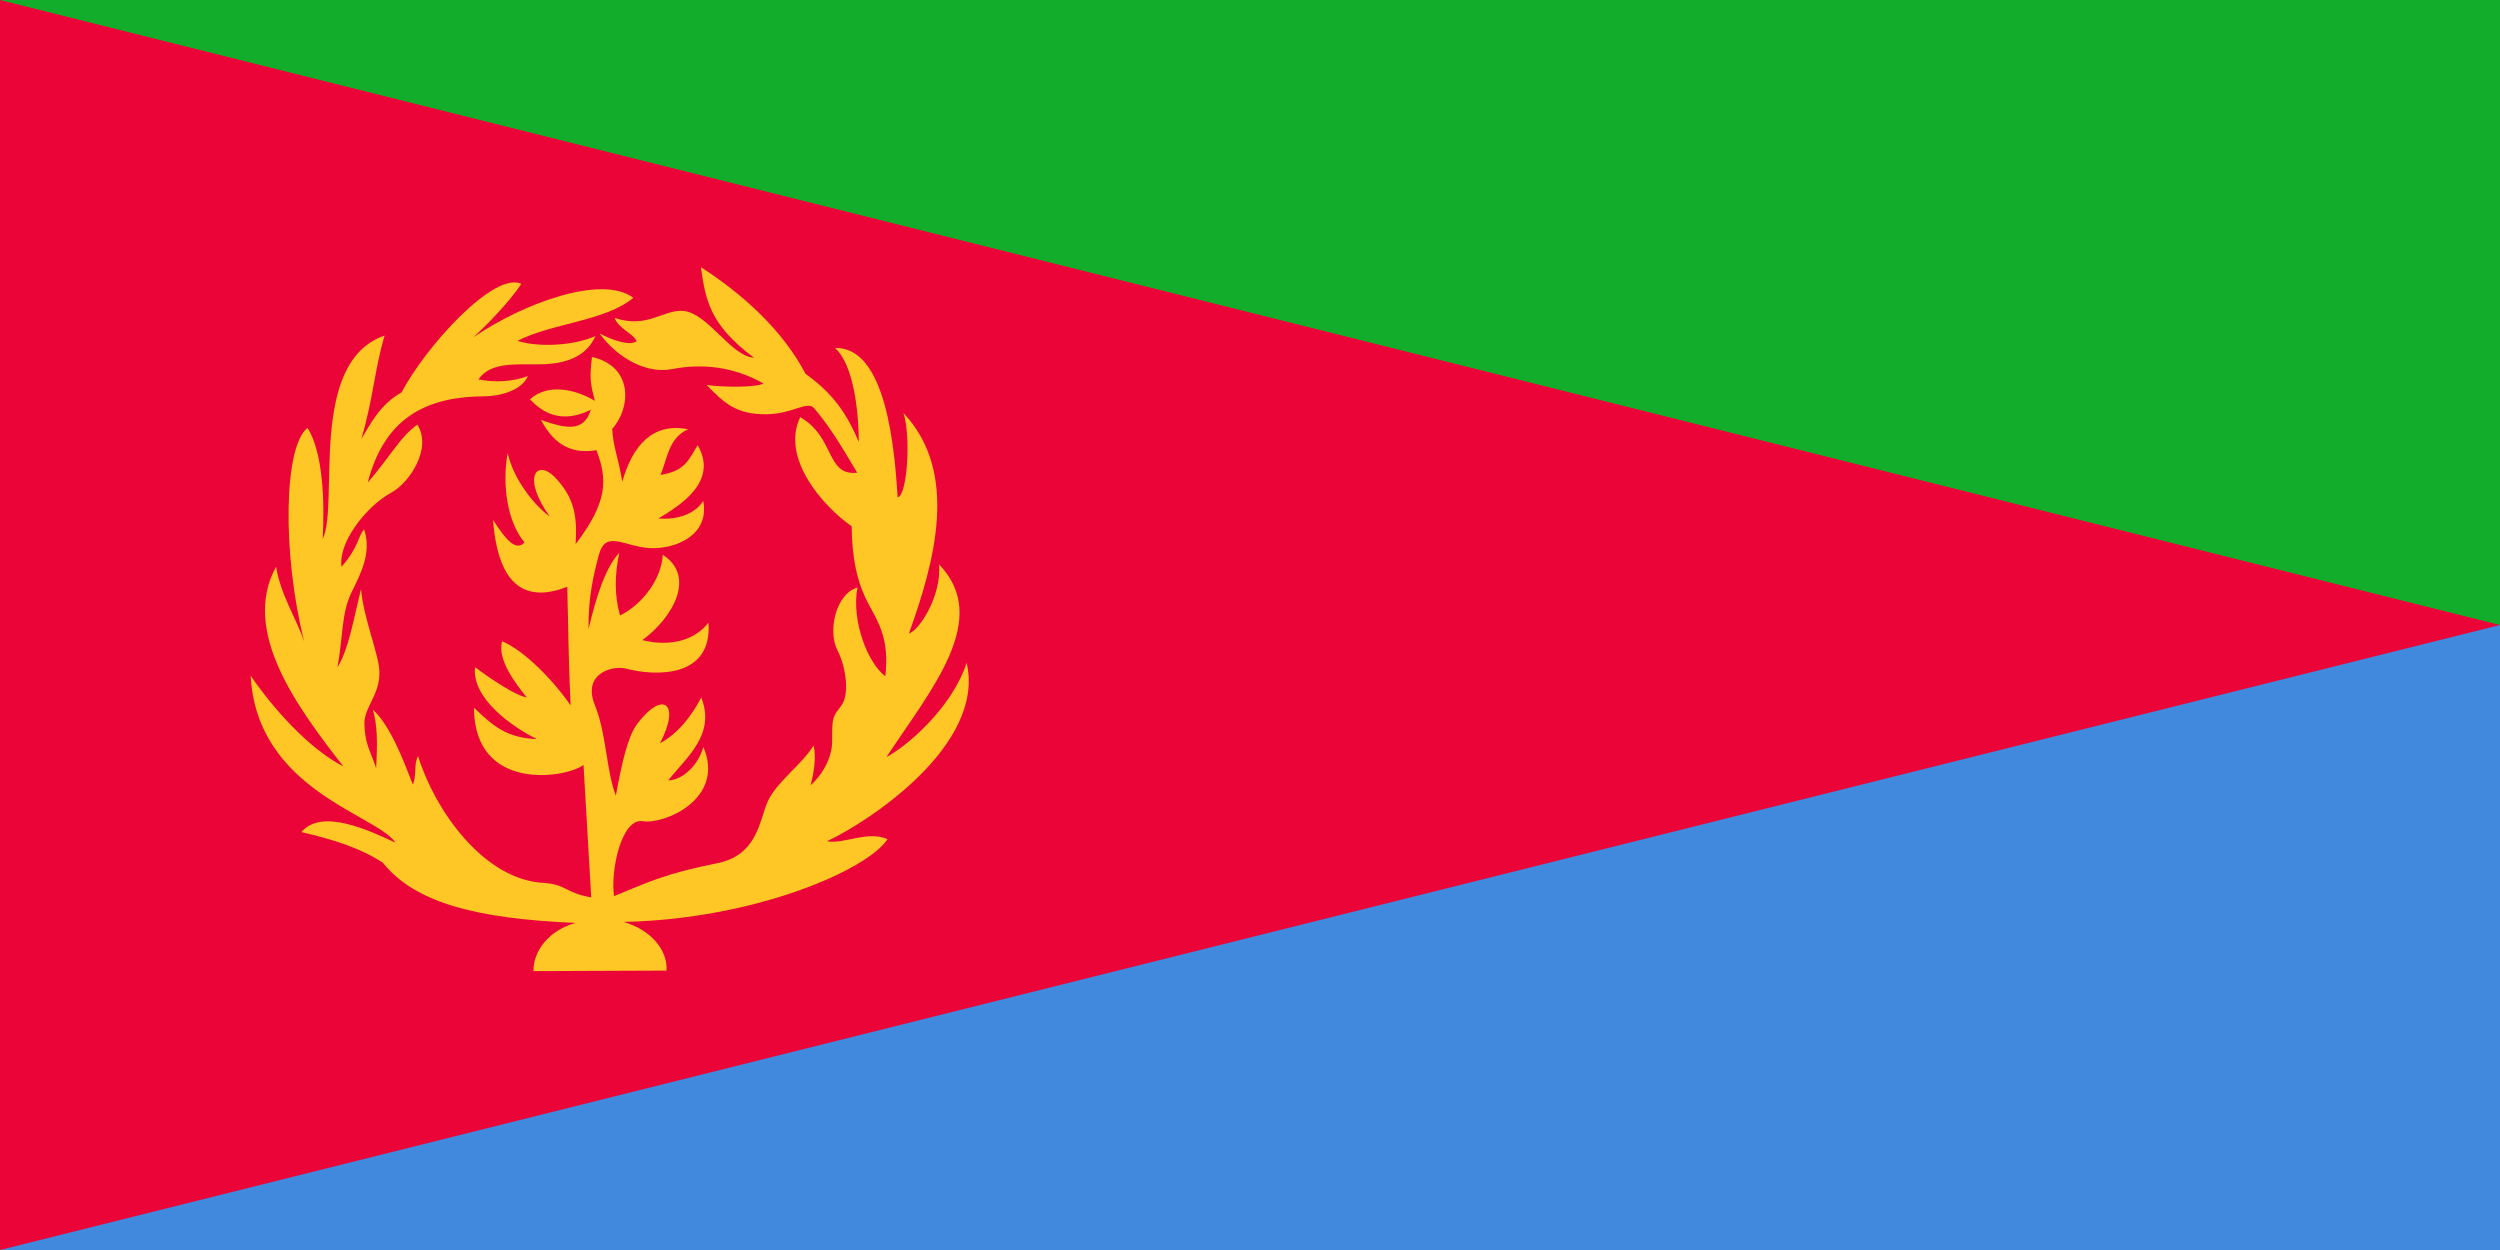
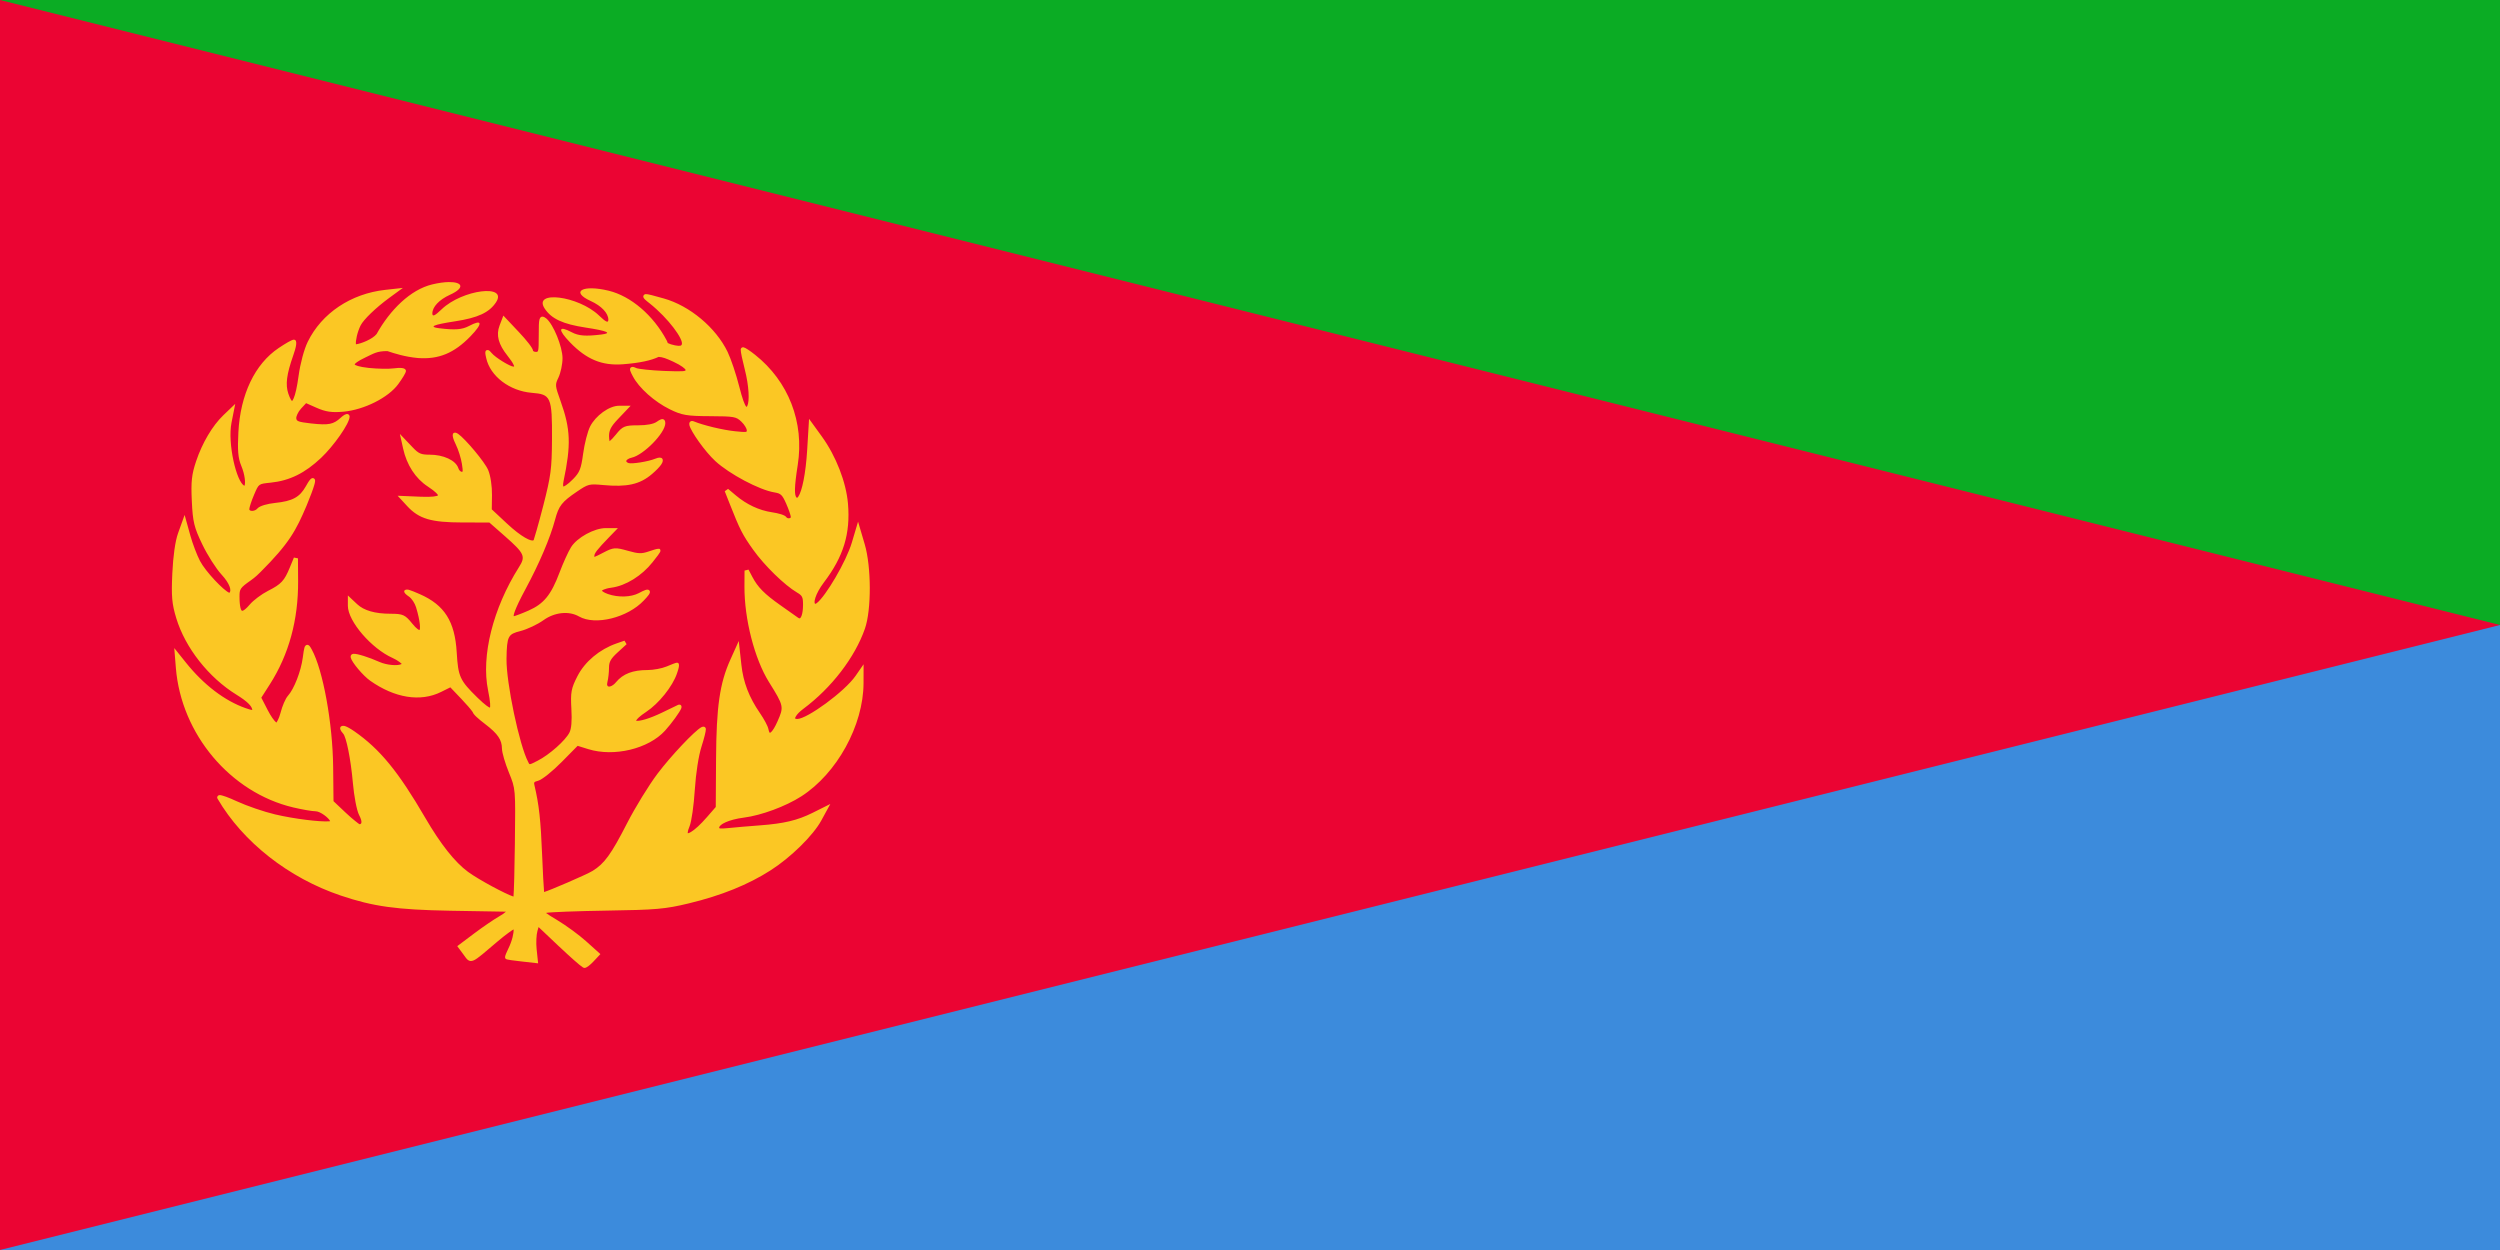
- <svg xmlns="http://www.w3.org/2000/svg" version="1.0" width="1000" height="500">
-   <rect width="1000" height="500" fill="#ea0437" />
-   <path d="M 0,500 H 1000 V 250" fill="#4189dd" />
-   <path d="M 0,0 H 1000 V 250" fill="#12ad2b" />
-   <path d="m 230.25,369.162 c -10.81,2.985 -17.008,11.372 -16.849,19.285 l 53.211,-.214 c .478,-8.503 -6.517,-16.367 -17.167,-19.464 52.098,-1.076 97.357,-20.591 105.581,-33.112 -8.139,-3.532 -17.549,2.153 -24.257,.844 15.927,-7.361 63.646,-38.248 55.888,-71.36 -6.031,18.391 -24.3,33.609 -32.081,37.694 17.826,-27.067 42.166,-55.247 21.049,-77.069 1.066,12.647 -8.037,26.567 -12.057,27.612 10.34,-28.599 20.206,-64.507 -2.197,-88.178 2.942,8.556 1.754,32.691 -2.297,33.776 -1.247,-19.447 -4.566,-60.352 -25.047,-59.77 6.505,5.791 9.351,21.596 9.496,37.56 -4.668,-10.936 -9.972,-19.171 -21.317,-27.246 -9.178,-17.602 -25.509,-32.186 -41.841,-42.634 1.833,12.812 3.351,22.921 21.24,36.209 -9.327,-.58 -18.652,-18.261 -28.62,-18.752 -7.929,-.383 -14.151,7.184 -27.108,2.83 1.434,4.277 7.479,6.171 8.755,9.335 -2.775,1.917 -9.364,-.299 -14.841,-3.152 7.534,10.263 19.209,16.298 29.12,14.261 11.787,-2.267 24.424,-1.068 36.478,5.791 -3.078,1.581 -15.061,1.571 -22.75,.608 6.989,7.077 11.677,11.766 23.83,11.689 10.855,-.071 16.546,-5.791 19.333,-2.248 6.808,8.067 11.39,16.131 17.085,25.629 -12.58,1.39 -8.788,-14.228 -22.798,-22.217 -7.872,16.294 9.054,35.609 20.577,43.638 .155,12.247 1.945,22.493 7.14,31.818 3.502,6.574 8.029,13.303 6.322,28.139 -6.898,-5.024 -13.638,-21.966 -11.158,-35.415 -8.633,2.354 -12.009,17.535 -7.939,25.177 3.04,5.817 5.068,16.951 1.563,21.928 -3.416,4.637 -3.774,4.118 -3.73,14.07 .122,5.955 -3.205,12.997 -8.623,17.907 1.131,-4.195 2.421,-11.415 1.168,-15.927 -4.283,7.266 -15.028,14.784 -18.412,22.595 -3.323,7.829 -4.165,21.39 -20.245,24.518 -20.686,4.106 -27.826,7.691 -41.137,13.138 -1.477,-10.11 2.944,-31.194 11.398,-29.991 8.255,1.469 33.281,-8.623 24.329,-29.706 -1.768,6.645 -7.667,13.13 -14.043,13.417 6.889,-8.938 19.185,-18.194 13.197,-33.171 -3.329,6.366 -8.564,14.007 -16.503,18.306 8.511,-16.31 .989,-21.189 -9.117,-7.756 -3.817,5.182 -6.122,15.567 -8.548,28.756 -3.97,-10.727 -3.707,-24.847 -8.411,-36.313 -4.914,-12.399 6.521,-15.673 11.903,-14.678 13.177,3.518 35.198,3.516 33.562,-18.253 -5.691,7.363 -15.671,9.638 -26.449,6.987 12.104,-8.839 21.661,-25.464 8.173,-34.144 -.45,9.205 -7.573,19.525 -17.083,24.278 -2.226,-7.766 -2.226,-16.009 -.317,-25.045 -5.31,5.589 -9.189,17.219 -12.273,30.441 -.232,-13.069 2.24,-22.485 4.073,-29.515 2.779,-10.269 9.687,-3.587 20.261,-2.83 10.184,.578 24.204,-5.05 21.525,-18.859 -3.477,5.463 -10.615,7.589 -17.907,7.011 8.78,-5.319 24.076,-14.77 15.687,-29.307 -3.524,5.506 -4.665,10.216 -14.865,11.905 2.672,-6.145 3.115,-14.833 11.032,-18.275 -14.123,-2.812 -22.208,6.456 -26.318,20.971 -1.666,-10.063 -3.65,-13.769 -4.045,-21.13 7.634,-8.478 8.434,-25.065 -8.094,-28.774 -.981,8.556 -.69,10.595 1.19,17.561 -7.758,-4.609 -18.692,-7.152 -25.973,-.635 4.932,5.323 12.566,10.009 24.333,4.204 -2.779,9.093 -10.009,7.536 -19.942,4.069 6.071,11.404 13.734,13.431 22.19,12.116 4.427,11.673 4.623,20.542 -8.316,37.542 .598,-10.564 -.153,-18.434 -8.546,-26.976 -7.193,-7.044 -13.038,.301 -1.799,15.962 -6.818,-5.022 -14.536,-15.213 -16.859,-25.403 -2.248,12.588 -.224,27.425 6.745,35.743 -3.296,3.522 -7.044,-.374 -12.588,-8.991 2.098,27.576 13.862,32.897 29.674,26.75 .45,15.136 .45,29.151 1.349,47.434 -9.219,-13.262 -20.906,-23.155 -27.427,-25.627 -2.022,7.418 5.622,17.083 9.893,22.479 -6.519,-1.349 -20.682,-12.139 -20.682,-12.139 -1.424,12.289 14.464,23.679 24.729,28.774 -12.064,-.525 -17.386,-5.095 -25.179,-12.588 .151,34.095 36.941,28.174 43.837,22.929 .899,16.786 2.181,36.191 3.08,52.977 -10.401,-1.815 -9.583,-4.942 -18.483,-5.766 -24.701,-.962 -44.295,-29.651 -50.783,-50.755 -1.862,3.473 -.385,7.107 -2.088,11.374 -4.01,-10.358 -9.134,-23.736 -16.005,-29.963 1.75,6.039 1.935,12.175 1.327,23.462 -2.358,-7.313 -4.552,-9.555 -4.71,-18.139 .151,-6.59 6.358,-11.453 6.014,-20.723 -.254,-6.767 -6.428,-21.435 -7.335,-32.791 -2.989,11.687 -4.865,24.007 -9.443,31.242 2.275,-12.481 1.546,-21.093 5.394,-29.493 4.446,-8.843 8.226,-16.737 5.266,-25.661 -2.838,3.447 -1.862,6.578 -8.993,14.953 -1.549,-9.107 9.221,-23.684 19.673,-29.543 7.372,-3.884 16.664,-17.777 10.611,-27.299 -6.932,4.979 -10.045,11.705 -19.838,23.199 6.985,-27.305 25.134,-34.449 46.862,-34.543 4.808,-.022 14.501,-1.758 17.221,-8.12 -6.124,2.364 -13.366,2.665 -19.81,1.375 4.69,-6.885 14.566,-5.99 23.769,-6.031 7.219,-.035 18.489,-1.013 23.045,-11.294 -8.806,3.815 -22.54,4.609 -31.187,1.906 13.752,-7.125 35.293,-7.892 46.342,-17.244 -12.593,-9.398 -44.103,2.189 -64.007,15.84 5.563,-5.087 14.355,-14.11 19.205,-21.395 -10.885,-5.219 -38.415,25.279 -47.898,43.399 -9.007,5.087 -12.611,13.061 -16.108,18.625 4.8,-16.218 5.308,-27.987 9.313,-41.342 -30.877,10.629 -18.043,67.679 -24.759,81.328 .79,-15.069 .15,-34.427 -6.054,-44.409 -9.51,7.256 -10.278,49.959 -1.349,85.511 -3.224,-9.514 -9.31,-18.395 -11.262,-29.975 -14.075,25.671 8.251,55.957 26.921,79.881 -14.055,-7.321 -27.952,-23.067 -37.08,-36.268 2.52,45.947 50.501,55.494 57.95,66.786 -10.11,-4.706 -29.439,-14.019 -37.641,-4.261 13.352,3.083 24.002,6.645 32.584,12.271 12.452,15.547 36.032,22.347 77.098,24.064 z" fill="#ffc726" />
+ <svg xmlns="http://www.w3.org/2000/svg" id="svg" version="1.1" width="1200" height="600" viewBox="0 0 1200 600">
+   <defs id="defs844">
+     </defs>
+   <g id="layer1">
+     <g id="g2206">
+       <g id="svgg" transform="matrix(3,0,0,2.999295,0,2)">
+         <path id="path3" d="M 0,-0.667 V 199.38 H 400 V -0.667 Z" stroke="none" fill="#3c8bdc" fill-rule="evenodd" />
+       </g>
+       <path style="fill:#0bac24;fill-opacity:1;stroke:none;stroke-width:1px;stroke-linecap:butt;stroke-linejoin:miter;stroke-opacity:1" d="M 0,0 H 1200 V 300 H 0 Z" id="path7373" />
+       <path style="fill:#eb0433;stroke:none;stroke-width:1px;stroke-linecap:butt;stroke-linejoin:miter;stroke-opacity:1;fill-opacity:1" d="M 0,0 V 600 L 1200,300 Z" id="path3971" />
+       <path id="path4571" style="display:inline;fill:#fbc724;fill-opacity:1;stroke-width:1.175" d="m 215.422,135.392 c -2.172,0.032 -4.9,0.386 -8.039,1.146 -10.403,2.521 -20.202,12.258 -26.629,23.82 -1.974,2.434 -7.387,4.614 -9.902,4.906 -0.24,-1.523 0.618,-5.82 2.25,-9.072 1.383,-2.756 7.187,-8.414 13.772,-13.232 l 6.51,-4.764 -8.467,0.938 c -16.464,1.819 -30.486,11.185 -37.211,24.949 -1.745,3.572 -3.581,10.439 -4.377,16.275 -0.734,5.384 -1.542,8.975 -2.4,10.908 -0.459,1.035 -0.75,1.221 -0.75,1.221 -0.082,-0.002 -0.878,-0.803 -1.793,-3.574 -1.414,-4.285 -0.881,-9.042 2.383,-18.363 1.199,-3.425 2.405,-7.512 0.252,-7.512 -0.939,0 -4.08,1.884 -7.229,3.988 -11.474,7.668 -18.427,22.357 -19.369,40.434 -0.453,8.695 -0.169,12.406 1.398,16.152 1.767,4.223 2.107,8.455 1.518,9.566 -3.796,-1.624 -8.189,-20.297 -6.215,-30.281 l 1.787,-9.047 -5.729,5.488 c -5.211,4.992 -10.089,13.255 -13.014,21.949 -2.177,6.472 -2.537,9.803 -2.096,19.232 0.471,10.053 1.079,12.568 5.043,20.811 2.454,5.102 6.569,11.582 9.17,14.404 4.094,4.442 4.98,7.808 3.793,8.816 -2.656,-1.024 -11.449,-10.212 -14.104,-15.34 -1.446,-2.792 -3.5,-8.187 -4.559,-11.986 l -2.799,-10.051 -3.162,8.805 c -1.347,3.753 -2.366,11.001 -2.74,19.229 -0.506,11.13 -0.207,14.614 1.895,21.533 4.323,14.234 15.543,28.474 28.906,36.723 5.358,3.308 7.445,5.567 7.592,7.338 -0.585,-0.042 -1.526,-0.293 -3.279,-0.912 -9.993,-3.526 -20.039,-11.167 -28.535,-21.775 l -5.645,-7.045 0.766,9.522 c 2.558,31.794 26.172,59.865 56.393,66.988 4.187,0.987 8.917,1.82 10.658,1.83 2.239,0.014 6.288,3.117 7.012,4.748 -0.18,0.029 -0.278,0.062 -0.555,0.082 -4.338,0.314 -16.479,-1.12 -25.881,-3.328 -5.311,-1.247 -13.561,-4.076 -18.338,-6.283 -3.922,-1.812 -7.213,-3.042 -8.285,-2.977 -0.181,0.011 -0.628,0.107 -0.893,0.422 -0.468,0.557 -0.244,1.054 -0.08,1.334 12.125,20.768 34.107,38.026 59.111,46.459 15.666,5.284 26.72,6.806 52.58,7.287 13.865,0.258 25.716,0.463 26.705,0.453 -0.645,0.626 -1.713,1.391 -3.412,2.361 -2.472,1.411 -7.779,5.046 -11.818,8.082 l -8.121,6.104 3.113,4.209 c 1.337,1.808 2.302,3.744 4.848,2.588 1.922,-0.873 4.987,-3.612 11.584,-9.213 3.789,-3.217 6.971,-5.392 7.475,-5.629 0.195,1.517 -0.667,5.527 -2.494,9.189 -0.876,1.755 -1.6,3.476 -1.592,4.141 0.002,0.151 0.012,0.552 0.416,0.867 0.481,0.376 3.82,0.782 7.506,1.197 l 7.953,0.896 -0.721,-6.838 c -0.316,-3.004 -0.12,-6.92 0.391,-8.684 l 0.547,-1.889 9.602,9.098 0.289,0.277 h 0.025 c 5.18,4.894 9.857,9.061 11.314,9.959 0.166,0.103 0.479,0.285 0.828,0.285 1.028,0 2.846,-1.551 4.303,-3.102 l 3.314,-3.531 -6.861,-6.17 c -3.394,-3.051 -9.658,-7.632 -13.918,-10.184 -2.767,-1.657 -4.446,-2.701 -5.316,-3.395 0.069,-0.018 0.133,-0.039 0.211,-0.059 1.288,-0.321 14.512,-0.856 29.045,-1.074 23.592,-0.354 27.959,-0.741 39.275,-3.469 15.596,-3.759 28.468,-8.952 39.275,-15.871 9.699,-6.21 20.404,-16.709 24.346,-23.945 l 4.305,-7.898 -8.582,4.279 c -7.16,3.571 -13.714,5.141 -25.293,5.994 -5.174,0.381 -11.927,0.962 -15.01,1.287 -4.343,0.458 -4.459,0.151 -4.459,-0.178 0,-1.529 4.507,-3.896 11.834,-4.832 8.395,-1.073 20.104,-5.408 27.586,-10.209 17.102,-10.974 29.807,-34.072 29.867,-54.299 l 0.027,-9.098 -3.867,5.58 c -5.239,7.565 -23.294,20.678 -27.963,20.678 -1.211,0 -1.247,-0.29 -0.639,-1.314 0.581,-0.978 1.752,-2.215 3.566,-3.566 13.506,-10.058 24.738,-24.665 29.547,-38.481 3.159,-9.076 3.089,-29.661 -0.092,-40.469 l -3.207,-10.895 -2.965,9.982 c -2.767,9.32 -12.631,25.884 -16.789,29.063 -0.433,0.331 -0.632,0.396 -0.688,0.398 -1.116,0.055 -0.304,-4.537 4.084,-10.32 9.371,-12.349 12.741,-23.338 11.523,-37.74 -0.873,-10.325 -5.769,-22.888 -12.539,-32.238 l -6.146,-8.486 -0.9,14.891 c -0.695,11.487 -2.472,19.887 -4.277,22.457 -0.378,0.538 -0.602,0.588 -0.602,0.588 0,0 -0.087,-0.017 -0.248,-0.178 -1.035,-1.035 -1.106,-4.853 0.586,-15.568 3.237,-20.505 -4.387,-40.198 -20.514,-52.971 -2.365,-1.873 -4.64,-3.428 -5.516,-3.562 -0.183,-0.028 -0.66,-0.052 -1.018,0.326 -0.266,0.282 -0.312,0.724 -0.314,0.859 -0.022,1.056 0.799,4.966 1.922,9.334 2.087,8.117 2.364,15.345 1.225,17.647 -0.216,0.436 -0.402,0.469 -0.402,0.469 0,0 0.104,0.057 -0.037,-0.086 -0.799,-0.807 -1.92,-3.795 -3.418,-9.719 -1.479,-5.847 -3.989,-13.335 -5.602,-16.66 -5.649,-11.646 -18.145,-22.099 -30.609,-25.606 -5.048,-1.42 -7.748,-2.183 -8.707,-2.086 -0.343,0.035 -1.039,0.272 -1.137,1.016 -0.135,1.025 1.348,2.061 3.064,3.434 9.075,7.255 16.349,17.301 15.422,19.717 -0.22,0.573 -0.748,0.902 -3.254,0.428 -1.486,-0.281 -2.554,-0.65 -3.502,-1.117 -0.118,-0.428 -0.289,-0.855 -0.514,-1.279 -6.373,-12.007 -17.167,-21.251 -27.842,-23.838 -12.556,-3.043 -18.556,0.426 -8.58,4.963 5.134,2.334 8.43,5.828 8.43,8.938 0,1.714 -1.136,1.209 -4.482,-2 -9.899,-9.481 -32.041,-12.254 -26.027,-3.26 3.256,4.873 8.704,7.388 19.635,9.059 10.445,1.598 12.892,2.677 7.545,3.326 -7.608,0.922 -10.948,0.668 -14.254,-1.09 -6.46,-3.435 -6.793,-1.334 -0.779,4.891 7.871,8.146 15.313,11.232 25.295,10.486 8.3,-0.621 13.789,-1.907 17.18,-3.543 1.906,0.07 3.571,0.703 6.988,2.268 4.058,1.858 5.982,3.554 5.982,4.023 0,0.503 -0.383,0.866 -10.4,0.445 -6.289,-0.264 -12.283,-0.93 -13.254,-1.365 -0.829,-0.372 -1.727,-0.803 -2.41,-0.43 -1.289,0.704 -0.302,2.344 0.723,4.326 2.898,5.605 10.38,12.25 17.684,15.848 5.886,2.899 8.197,3.295 19.492,3.342 11.56,0.048 12.439,0.284 14.875,2.572 1.559,1.465 2.656,3.409 2.656,4.213 0,0.869 0.281,1.061 -5.637,0.447 -5.885,-0.61 -15.191,-2.846 -19.84,-4.756 -0.495,-0.203 -1.289,-0.354 -1.822,0.299 -0.367,0.449 -0.332,1.097 -0.25,1.488 0.625,2.978 7.438,12.673 12.471,17.311 6.707,6.181 21.102,13.839 28.342,15.014 3.021,0.49 3.738,1.071 5.631,5.35 1.278,2.889 2.25,5.798 2.25,6.484 0,0.678 -1.639,0.875 -2.154,0.041 -0.64,-1.036 -3.831,-1.879 -6.918,-2.342 -6.157,-0.923 -12.087,-3.687 -17.334,-8.102 l -3.719,-3.127 -1.594,1.146 2.348,5.951 c 4.92,12.483 6.187,14.965 11.301,22.131 5.431,7.61 14.99,16.948 21.072,20.541 2.484,1.467 2.869,2.148 2.854,5.854 -0.009,2.296 -0.255,4.017 -0.662,5.176 -0.509,1.447 -0.961,1.581 -1.646,1.092 -0.911,-0.65 -4.759,-3.367 -8.557,-6.041 -7.695,-5.418 -10.85,-8.648 -13.447,-13.574 l -1.859,-3.525 -1.908,0.467 -0.037,7.635 c -0.078,15.592 4.829,34.758 11.777,45.891 7.207,11.548 7.185,11.842 4.064,18.898 -1.153,2.608 -2.139,4.212 -2.992,5.039 -0.396,0.383 -0.639,0.434 -0.639,0.434 -0.046,-0.009 -0.42,-0.318 -0.711,-1.82 -0.295,-1.525 -2.133,-4.859 -4.063,-7.664 -5.241,-7.617 -7.982,-14.76 -8.902,-23.121 l -1.266,-11.492 -4.027,8.934 c -5.131,11.387 -6.718,22.6 -6.873,47.672 l -0.145,23.076 -4.188,4.814 c -3.178,3.654 -5.811,6.025 -7.686,7.16 -1.041,0.631 -1.514,0.63 -1.555,0.631 -0.017,-0.086 -0.033,-0.206 -0.018,-0.416 0.047,-0.619 0.297,-1.541 0.852,-2.855 0.991,-2.351 2.06,-10.154 2.543,-17.611 0.525,-8.108 1.822,-16.367 3.256,-20.85 1.204,-3.763 2.087,-7.218 2.043,-8.234 -0.007,-0.158 -0.004,-0.514 -0.34,-0.85 -0.613,-0.613 -1.43,-0.28 -1.842,-0.062 -3.174,1.679 -14.565,13.724 -21.014,22.275 -4.177,5.538 -10.763,16.267 -14.639,23.842 -7.665,14.981 -10.897,19.347 -16.514,22.818 -2.963,1.831 -21,9.555 -23.295,10.154 -0.235,-2.601 -0.61,-9.513 -0.943,-17.777 -0.679,-16.866 -1.476,-24.109 -3.705,-33.545 -0.308,-1.305 -0.217,-1.58 1.699,-2.061 1.984,-0.498 7.085,-4.661 11.494,-9.133 l 7.555,-7.66 5.119,1.59 c 12.314,3.823 28.862,-0.114 36.82,-8.854 3.169,-3.48 7.135,-8.996 7.795,-10.713 0.08,-0.208 0.195,-0.668 0.107,-0.996 -0.267,-1.006 -1.235,-0.875 -1.652,-0.676 -0.601,0.287 -4.023,1.938 -7.617,3.676 -6.319,3.055 -10.789,4.197 -12.455,3.947 -0.04,-0.006 -0.035,-0.013 -0.066,-0.019 0.289,-0.721 1.647,-2.132 4.883,-4.27 6.05,-3.997 12.651,-12.214 14.75,-18.436 0.713,-2.114 1.814,-5.154 -0.053,-5.154 -0.528,0 -2.669,0.872 -4.99,1.842 -2.207,0.922 -6.283,1.684 -9.076,1.684 -7.033,0 -11.783,1.751 -15.17,5.861 -1.421,1.724 -2.825,2.198 -3.533,2.064 -0.456,-0.086 -1,-0.578 -0.549,-2.262 0.414,-1.545 0.742,-4.615 0.752,-6.838 0.011,-2.722 0.793,-4.225 4.061,-7.219 l 4.377,-4.006 -1.018,-1.701 -3.871,1.348 c -8.064,2.811 -15.119,8.696 -18.688,15.65 -3.038,5.921 -3.379,7.791 -2.924,15.789 0.332,5.838 -0.005,9.502 -0.934,11.32 -1.934,3.788 -9.559,10.611 -15.256,13.518 -4.393,2.241 -3.828,1.946 -4.537,0.621 -4.225,-7.895 -10.596,-38.148 -10.412,-49.58 0.177,-10.996 0.767,-11.773 6.666,-13.277 3.243,-0.827 8.231,-3.179 11.068,-5.217 5.389,-3.87 12.249,-4.533 17.049,-1.789 7.877,4.503 23.432,0.514 31.119,-7.668 1.938,-2.063 3.477,-3.617 2.76,-4.707 -0.785,-1.192 -2.772,-0.083 -5.227,1.197 -3.704,1.932 -9.774,2.147 -14.721,0.422 -2.104,-0.733 -2.87,-1.459 -2.924,-1.654 0,0 1.002,-0.931 4.605,-1.412 6.85,-0.914 14.533,-5.706 19.672,-12.172 1.981,-2.492 3.818,-4.803 3.818,-5.447 0,-1.257 -0.764,-1.022 -1.008,-1.037 -0.645,-0.041 -2.502,0.538 -4.641,1.273 -3.362,1.156 -4.865,1.135 -9.91,-0.301 -6.076,-1.728 -6.961,-1.689 -11.746,0.805 -2.281,1.189 -3.618,1.873 -4.393,2.133 -0.004,10e-4 -0.008,5.7e-4 -0.012,0.002 -0.006,-0.145 -0.01,-0.299 -0.01,-0.502 0,-1.223 1.2,-2.918 7.086,-8.988 l 4.23,-4.357 h -5.814 c -5.543,0 -13.848,4.558 -16.713,9.193 -1.362,2.204 -3.825,7.648 -5.51,12.133 -4.057,10.802 -7.558,15.024 -14.854,18.25 -3.473,1.536 -6.772,2.713 -7.061,2.713 -0.323,0 -0.097,-2.466 5.578,-12.994 6.622,-12.284 11.867,-24.572 14.195,-33.309 1.788,-6.708 3.189,-8.545 10.674,-13.607 5.25,-3.551 5.727,-3.672 12.404,-3.049 11.379,1.063 17.578,-0.253 23.469,-5.295 2.033,-1.74 3.537,-3.306 4.369,-4.488 1.775,-2.523 0.524,-4.244 -2.621,-2.932 -3.648,1.522 -11.637,2.701 -13.047,2.16 -1.112,-0.427 -1.122,-0.883 -1.047,-1.082 0.161,-0.429 0.941,-1.143 2.602,-1.508 5.604,-1.231 16.125,-11.805 16.125,-16.602 0,-1.231 -0.682,-2.265 -2.148,-1.76 -0.511,0.176 -1.224,0.612 -2.055,1.193 -1.423,0.997 -4.627,1.645 -8.768,1.645 -6.509,0 -7.519,0.372 -10.807,4.492 -1.211,1.517 -2.233,2.511 -2.975,3.145 -0.135,-0.637 -0.266,-1.405 -0.266,-2.465 0,-2.758 0.877,-4.578 4.238,-8.111 l 6.145,-6.457 h -5.529 c -4.783,0 -11.305,4.768 -13.934,9.951 -1.224,2.415 -2.707,8.289 -3.359,13.109 -0.983,7.27 -1.668,8.903 -4.729,12.061 -2.98,3.074 -4.629,3.743 -4.787,3.645 0,0 -0.284,-0.655 0.125,-2.6 3.654,-17.357 3.385,-24.939 -1.412,-38.336 -2.735,-7.637 -2.7,-7.869 -1.062,-11.303 1.096,-2.298 1.982,-6.516 1.975,-9.346 -0.013,-5.49 -4.34,-16.224 -7.805,-19.09 -1.112,-0.92 -2.704,-1.563 -3.268,0.561 -0.308,1.162 -0.34,3.456 -0.34,7.563 0,8.102 -0.198,7.939 -1.336,7.939 -0.991,0 -1.378,-0.449 -1.379,-0.484 -0.037,-1.283 -3.201,-5.19 -6.742,-8.947 l -7.531,-7.992 -1.811,4.756 c -1.783,4.69 -0.521,9.078 3.822,14.537 1.462,1.838 2.394,3.228 2.848,4.207 0.497,1.073 0.377,0.97 -0.068,0.969 -1.508,-0.005 -8.568,-4.25 -10.441,-6.527 -0.552,-0.671 -1.118,-1.371 -1.791,-1.408 -1.756,-0.096 -1.196,1.983 -0.807,3.787 1.898,8.8 11.314,15.881 21.898,16.746 9.11,0.745 9.832,1.735 9.699,22.479 -0.09,14.089 -0.531,17.416 -4.221,31.811 -2.283,8.907 -4.493,16.335 -4.574,16.416 -0.925,0.925 -5.869,-1.449 -12.822,-7.953 l -7.291,-6.82 0.104,-6.799 c 0.065,-4.282 -0.69,-9.37 -1.83,-12.076 -1.654,-3.925 -11.133,-15.124 -14.463,-17.385 -0.386,-0.262 -0.962,-0.549 -1.387,-0.549 -2.223,0 -0.816,3.393 0.395,5.863 1.15,2.347 2.428,6.44 2.846,9.107 0.616,3.935 0.377,3.824 -0.051,3.824 -0.475,0 -1.295,-0.634 -1.619,-1.654 -1.253,-3.949 -7.348,-6.568 -13.764,-6.568 -4.199,0 -5.302,-0.471 -8.191,-3.502 l -6.146,-6.451 1.566,7.074 c 1.731,7.808 5.929,14.308 11.809,18.139 4.041,2.632 4.997,4.095 4.926,4.221 -0.254,0.448 -2.734,0.935 -8.172,0.705 l -11.199,-0.473 4.578,4.971 c 5.679,6.162 11.569,7.829 26.438,7.857 l 12.998,0.025 7.305,6.412 c 9.823,8.624 10.142,9.886 6.855,15.092 -12.379,19.609 -18.17,42.536 -14.773,59.053 1.159,5.636 1.141,8.106 0.865,8.283 -0.156,0.1 -2.07,-0.976 -5.998,-4.824 -8.442,-8.273 -9.219,-9.976 -9.92,-21.729 -0.884,-14.819 -5.833,-22.694 -17.738,-27.924 -2.459,-1.08 -4.205,-1.776 -5.188,-2.059 -1.569,-0.452 -3.229,0.303 -1.648,1.943 0.326,0.339 0.949,0.823 1.773,1.4 1.206,0.845 2.694,3.071 3.291,5.043 2.151,7.099 2.088,10.664 1.611,10.924 -0.076,0.042 -1.28,-0.405 -3.482,-3.15 -3.36,-4.188 -4.478,-4.678 -10.299,-4.678 -7.626,0 -12.903,-1.584 -16.113,-4.6 l -4.455,-4.184 v 4.939 c 2e-5,7.512 11.465,20.626 21.453,25.065 2.687,1.194 4.393,2.773 4.393,2.877 0,0 -0.008,-0.007 -0.24,0.107 -1.664,0.826 -6.772,0.561 -10.494,-1.094 -5.075,-2.257 -10.711,-4.043 -12.443,-3.877 -0.247,0.024 -0.677,0.122 -0.963,0.408 -0.44,0.44 -0.407,1.024 -0.334,1.371 0.48,2.29 5.978,8.769 9.336,11.135 11.746,8.276 24.101,10.335 34.041,5.387 l 4.438,-2.209 5.244,5.498 c 2.524,2.646 4.647,5.121 5.357,6.184 0.016,0.025 0.031,0.05 0.045,0.072 0.013,0.02 0.024,0.037 0.035,0.055 0.01,0.016 0.019,0.033 0.027,0.047 0.007,0.013 0.015,0.025 0.021,0.035 0.005,0.01 0.009,0.017 0.014,0.025 0.004,0.007 0.009,0.014 0.012,0.019 l -0.031,-0.232 c 0,1.112 2.902,3.577 5.979,5.924 6.191,4.722 8.024,7.593 8.078,11.775 0.026,2.031 1.555,7.115 3.346,11.525 3.229,7.952 3.154,7.566 2.857,33.899 -0.143,12.688 -0.44,23.059 -0.676,25.604 -3.538,-1.078 -16.601,-8.036 -21.807,-11.857 -6.263,-4.597 -13.152,-13.258 -20.508,-25.897 -12.93,-22.215 -21.787,-33.06 -34.121,-41.611 -1.811,-1.256 -3.372,-2.112 -4.361,-2.439 -1.25,-0.414 -2.841,-0.005 -2.273,1.666 0.17,0.499 0.67,1.205 1.332,1.934 1.442,1.586 3.606,11.82 4.656,23.68 0.559,6.312 1.824,13.144 2.984,15.389 1.669,3.228 1.288,4.406 0.176,4.406 -0.1,0 -3.252,-2.347 -6.625,-5.537 l -5.836,-5.52 -0.17,-16.367 c -0.217,-20.933 -4.86,-46.678 -10.295,-56.488 -0.356,-0.642 -0.681,-1.204 -0.963,-1.543 -0.955,-1.147 -2.09,-0.682 -2.512,0.646 -0.264,0.831 -0.48,2.37 -0.799,4.777 -0.885,6.684 -4.207,15.14 -7.115,18.354 -1.221,1.349 -2.75,4.979 -3.545,8.109 -0.803,3.162 -1.942,4.705 -2.037,4.77 -0.027,-0.019 -0.056,-0.04 -0.09,-0.066 -0.934,-0.741 -2.577,-3.033 -4.035,-5.867 l -3.092,-6.01 4.088,-6.395 c 9.142,-14.292 13.684,-30.914 13.572,-49.57 l -0.068,-10.916 -1.947,-0.379 -1.988,4.834 c -2.606,6.328 -4.119,7.949 -10.391,11.127 -3.098,1.57 -7.083,4.54 -8.832,6.619 -1.846,2.193 -3.097,3.008 -3.604,3 -0.519,-0.008 -1.299,-1.703 -1.299,-6.916 0,-3.542 0.299,-4.118 5.426,-7.707 2.151,-1.506 3.772,-3.115 4.678,-4.021 13.8,-13.8 17.006,-19.892 22.111,-31.897 1.878,-4.537 3.134,-7.949 3.699,-9.939 0.338,-1.19 0.699,-2.506 -0.172,-3.066 -1.296,-0.833 -2.491,1.267 -3.918,3.787 -2.939,5.192 -6.307,7.094 -14.779,7.969 -3.565,0.368 -7.382,1.395 -8.398,2.619 -1.318,1.588 -3.947,1.444 -3.947,0.408 0,-0.828 1.017,-3.992 2.346,-7.08 2.241,-5.209 2.056,-5.083 7.897,-5.686 9.141,-0.943 16.459,-4.564 24.234,-11.908 5.94,-5.611 13.64,-16.422 13.674,-19.791 0.005,-0.452 -0.271,-1.014 -0.838,-1.193 -0.97,-0.307 -2.298,0.678 -3.49,1.77 -3.407,3.118 -5.649,3.651 -14.18,2.697 -6.396,-0.715 -6.91,-1.135 -7.092,-2.406 -0.124,-0.864 0.805,-3.109 2.299,-4.721 l 2.416,-2.604 4.912,2.172 c 4.537,2.007 7.423,2.425 13.039,1.916 9.853,-0.893 21.58,-6.738 26.318,-13.279 1.904,-2.629 3.645,-5.355 3.645,-6.246 0,-1.76 -3.184,-1.617 -5.773,-1.27 -2.436,0.327 -7.889,0.241 -12.09,-0.209 -4.748,-0.508 -6.657,-1.337 -6.746,-1.686 -0.051,-0.2 1.155,-1.491 5.268,-3.396 3.82,-1.77 5.314,-3.026 10.471,-2.992 3.387,1.134 8.393,2.754 14.623,3.322 9.982,0.746 17.424,-2.341 25.295,-10.486 6.013,-6.225 5.68,-8.324 -0.779,-4.889 -3.306,1.758 -6.646,2.01 -14.254,1.088 -5.347,-0.649 -2.9,-1.728 7.545,-3.326 10.931,-1.671 16.378,-4.183 19.635,-9.057 6.013,-8.995 -16.128,-6.223 -26.027,3.258 -3.346,3.209 -4.482,3.716 -4.482,2.002 0,-3.109 3.297,-6.606 8.432,-8.939 7.482,-3.403 5.976,-6.205 -0.541,-6.109 z" />
+     </g>
+   </g>
</svg>
